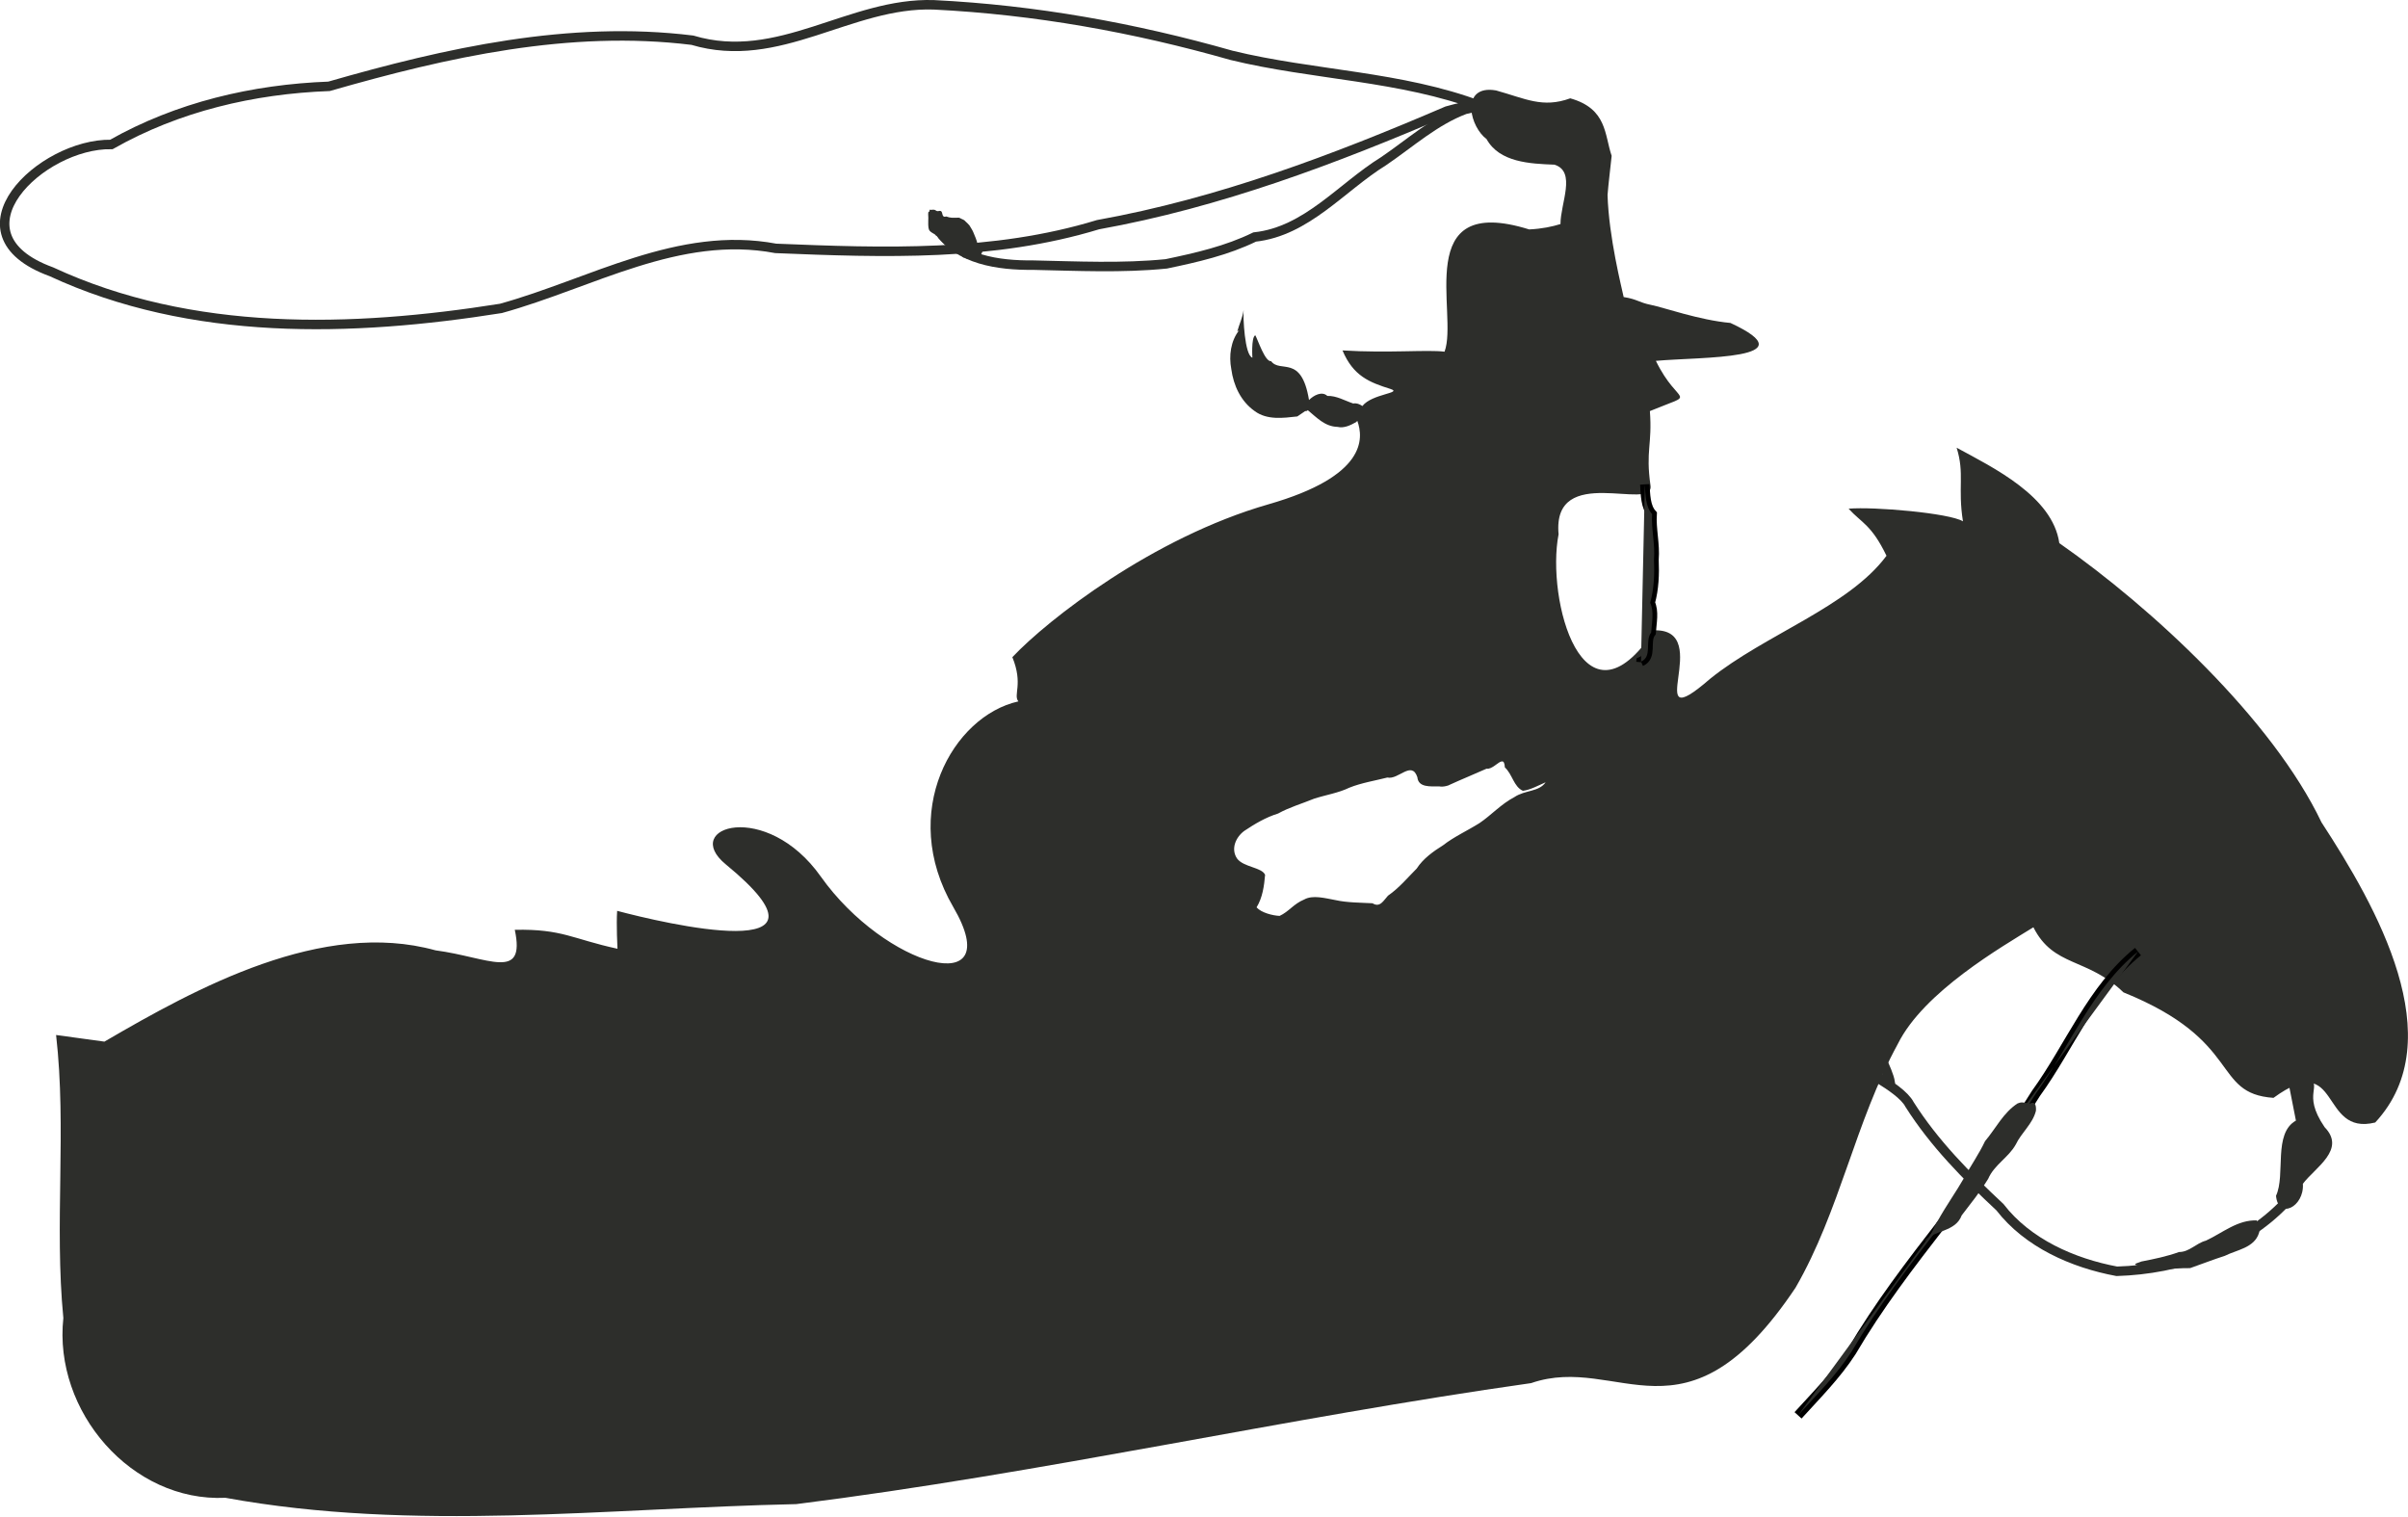
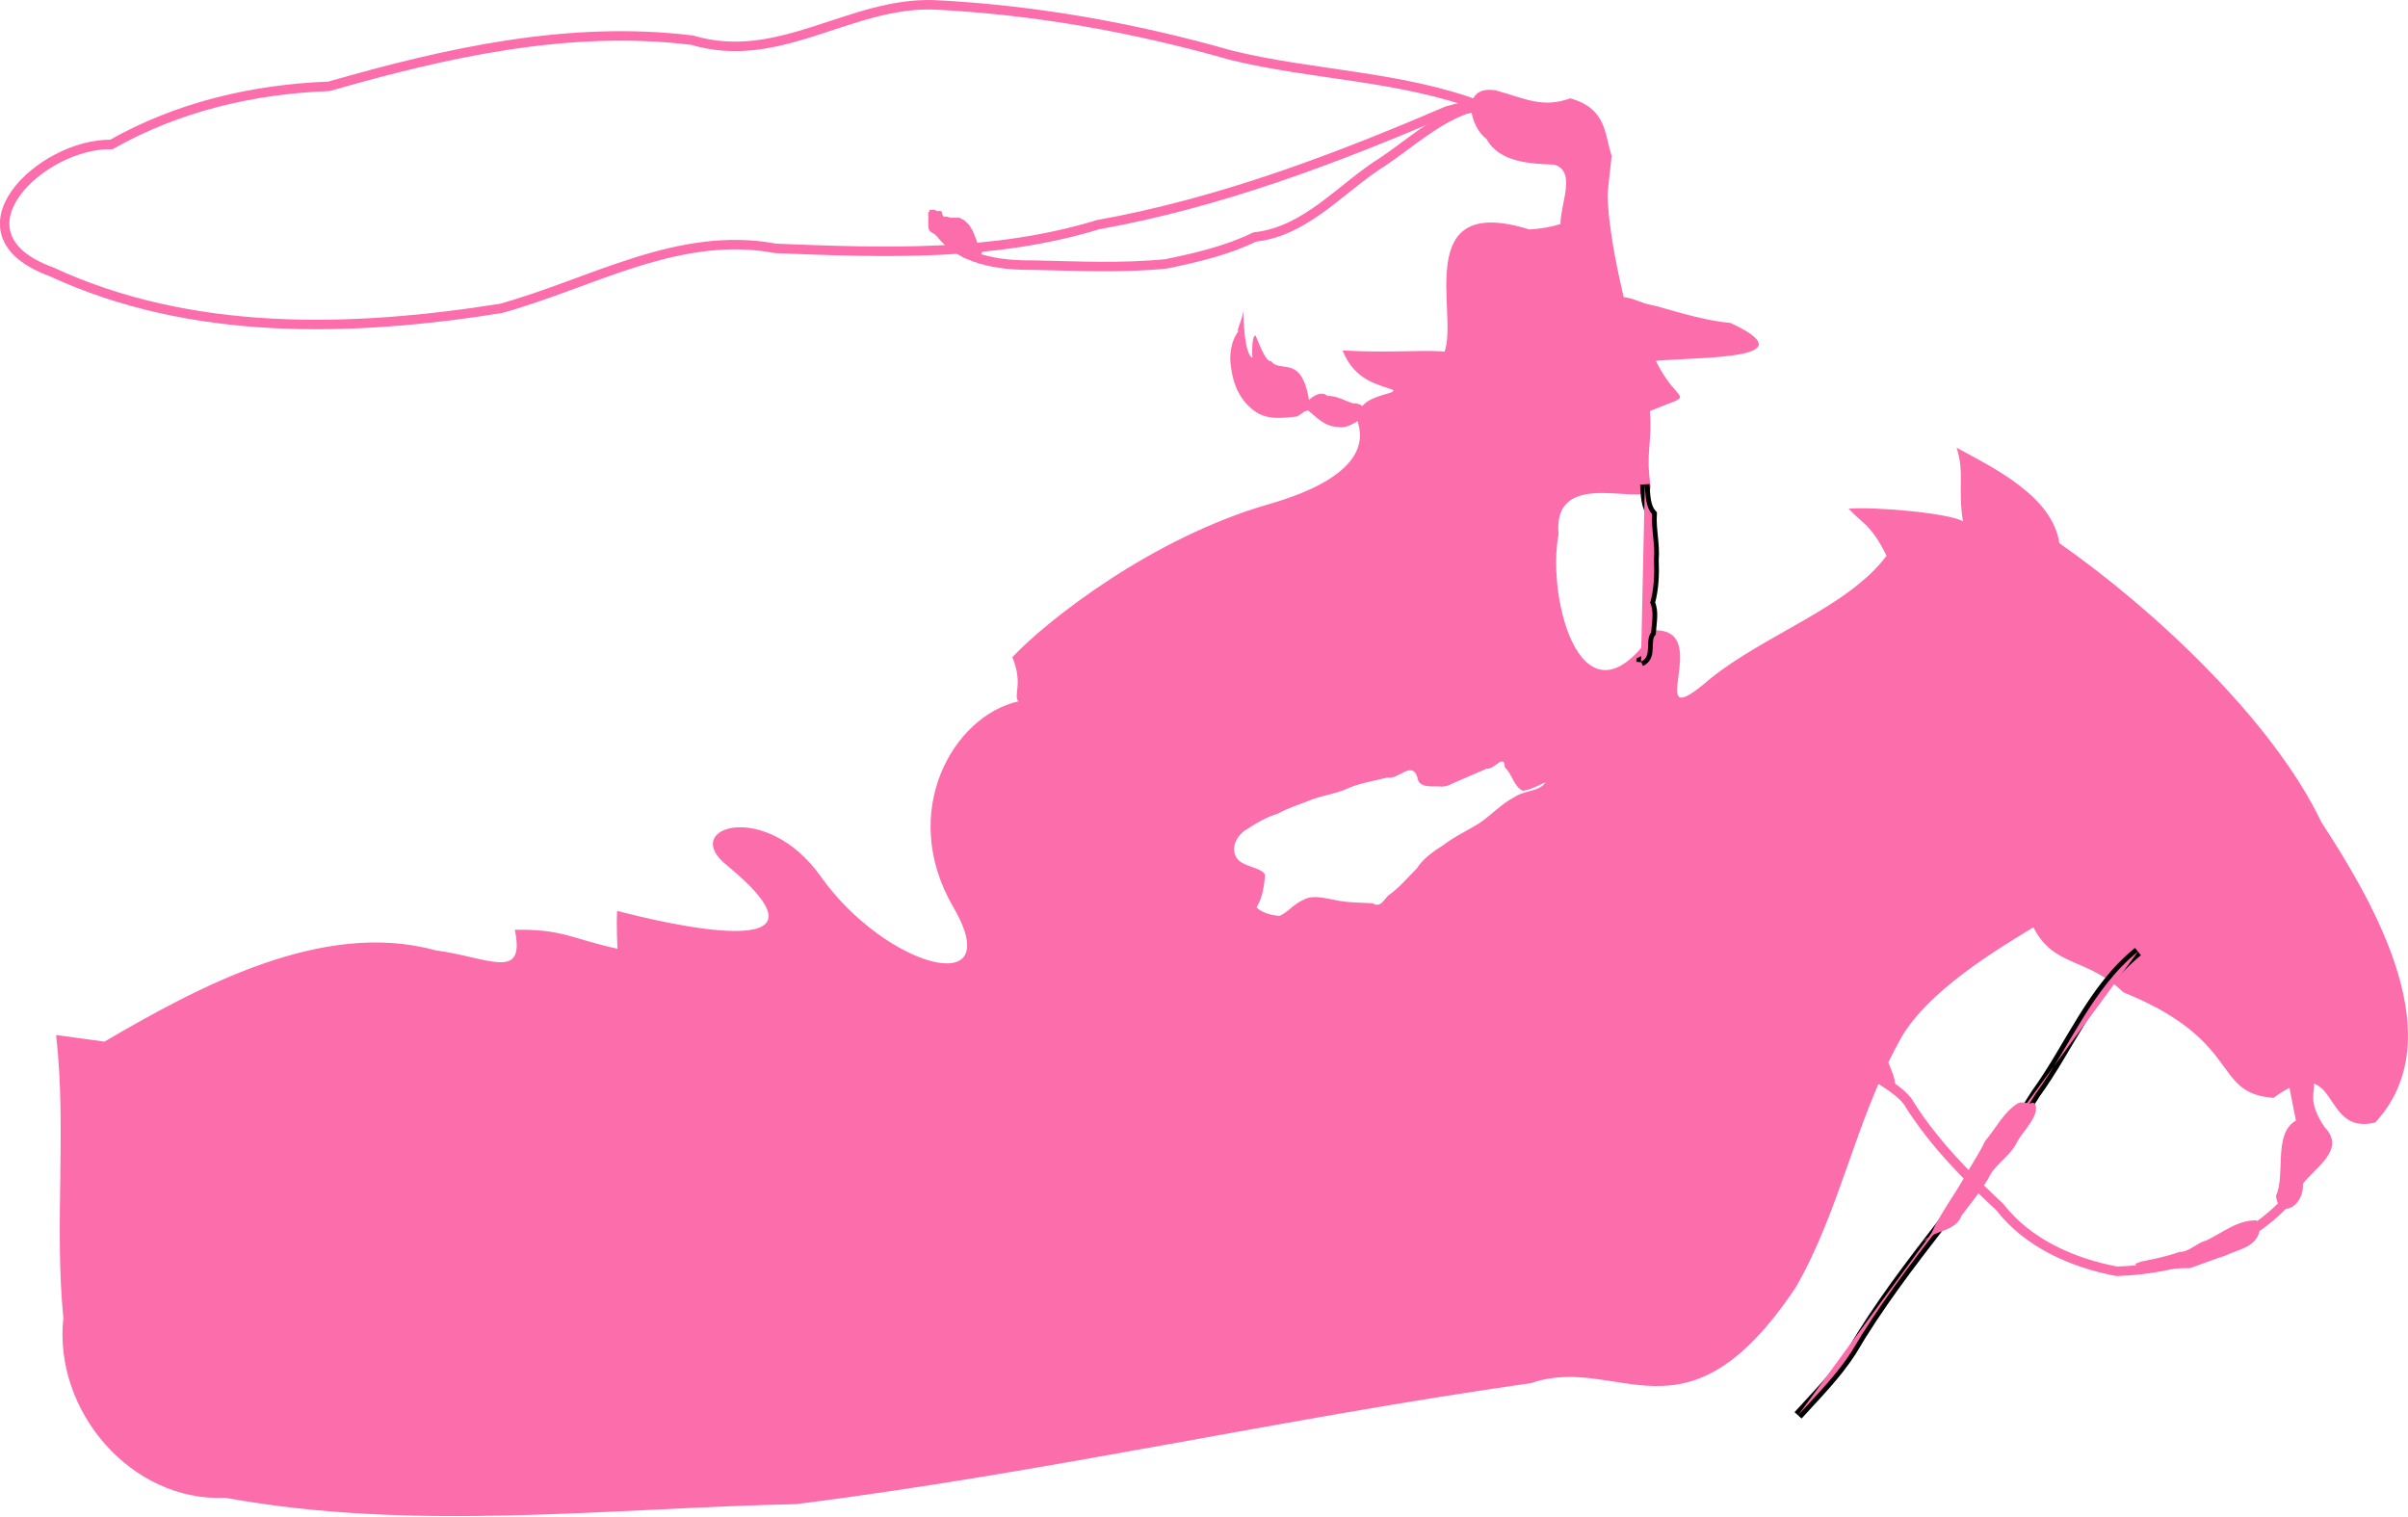
<svg xmlns="http://www.w3.org/2000/svg" width="57.194mm" height="36.012mm" viewBox="0 0 57.194 36.012" version="1.1" id="svg1">
  <defs id="defs1" />
  <g id="layer1" transform="translate(-80.43333,-96.57292)">
    <g id="layer4" style="display:inline;fill:#000000" transform="translate(82.9826,-83.44915)">
-       <g id="g28" transform="matrix(7.503506,0,0,7.503506,-0.1590832,144.1498)" style="display:inline;fill:#2d2e2b;fill-opacity:1">
-         <path id="path12" style="opacity:1;fill:#2d2e2b;fill-opacity:1;stroke:none;stroke-width:0.265px;stroke-linecap:butt;stroke-linejoin:miter;stroke-opacity:1" d="m 4.396,5.065 c -0.088,3.932e-4 -0.061,0.117 -0.009,0.156 0.041,0.074 0.138,0.078 0.215,0.081 0.07,0.022 0.019,0.122 0.019,0.188 -0.026,0.008 -0.058,0.015 -0.099,0.017 -0.375,-0.117 -0.223,0.268 -0.268,0.387 -0.054,-0.007 -0.177,0.005 -0.323,-0.004 0.034,0.081 0.085,0.101 0.152,0.122 0.04,0.013 -0.059,0.015 -0.089,0.054 -0.009,-0.006 -0.018,-0.01 -0.029,-0.008 -0.027,-0.009 -0.053,-0.025 -0.082,-0.024 -0.017,-0.016 -0.043,-0.002 -0.058,0.013 -0.024,-0.146 -0.091,-0.084 -0.12,-0.123 -0.019,0.003 -0.042,-0.068 -0.05,-0.082 -0.014,0.006 -0.009,0.079 -0.009,0.071 -0.025,-0.007 -0.03,-0.13 -0.028,-0.151 -0.003,0.024 -0.014,0.045 -0.02,0.068 l 0.006,-0.004 c -0.027,0.034 -0.033,0.081 -0.025,0.123 0.007,0.052 0.03,0.102 0.074,0.133 0.039,0.029 0.09,0.022 0.135,0.017 l 0.025,-0.017 c 0.004,2.993e-4 0.007,-8.189e-4 0.008,-0.003 0.028,0.023 0.054,0.052 0.094,0.053 0.021,0.005 0.041,-0.005 0.059,-0.015 0.001,-0.001 0.003,-0.003 0.004,-0.004 0.02,0.056 0.029,0.175 -0.281,0.264 C 3.331,6.482 2.998,6.742 2.886,6.861 2.921,6.947 2.888,6.98 2.905,7.001 2.698,7.047 2.524,7.352 2.699,7.652 2.874,7.952 2.483,7.842 2.28,7.556 2.107,7.311 1.834,7.398 1.979,7.517 2.379,7.845 1.778,7.702 1.635,7.664 c -0.003,0.043 0.001,0.12 0.001,0.12 C 1.493,7.753 1.462,7.721 1.311,7.724 1.346,7.889 1.227,7.811 1.06,7.789 0.702,7.69 0.305,7.907 0.012,8.078 L -0.141,8.057 c 0.034,0.297 -0.006,0.599 0.023,0.896 C -0.15,9.248 0.098,9.536 0.395,9.522 0.992,9.631 1.601,9.555 2.202,9.542 2.983,9.444 3.75,9.269 4.528,9.159 4.806,9.063 5.015,9.38 5.365,8.857 5.506,8.613 5.553,8.334 5.689,8.085 5.771,7.92 6.018,7.778 6.118,7.716 6.182,7.843 6.288,7.811 6.403,7.922 6.784,8.076 6.681,8.242 6.878,8.256 7.093,8.099 7.022,8.378 7.2,8.334 7.444,8.071 7.203,7.649 7.03,7.384 6.874,7.057 6.492,6.704 6.2,6.5 6.179,6.352 5.991,6.261 5.875,6.198 5.901,6.281 5.878,6.323 5.895,6.431 5.853,6.405 5.613,6.384 5.533,6.391 5.575,6.437 5.605,6.441 5.653,6.54 5.533,6.702 5.267,6.79 5.094,6.93 4.868,7.126 5.112,6.771 4.918,6.776 4.692,7.118 4.575,6.677 4.615,6.472 4.594,6.244 4.918,6.403 4.906,6.318 4.89,6.206 4.912,6.189 4.904,6.082 c 0.155,-0.064 0.091,-0.011 0.019,-0.159 0.144,-0.013 0.488,-0.003 0.236,-0.12 -0.099,-0.009 -0.211,-0.049 -0.251,-0.057 -0.04,-0.008 -0.043,-0.018 -0.087,-0.025 -0.006,-0.029 -0.047,-0.189 -0.051,-0.323 0.003,-0.038 0.008,-0.076 0.013,-0.124 -0.023,-0.067 -0.014,-0.149 -0.131,-0.182 -0.088,0.032 -0.142,7.406e-4 -0.235,-0.025 -0.007,-0.001 -0.013,-0.002 -0.019,-0.002 z m 0.04,2.126 c 0.005,-3.043e-4 0.008,0.004 0.009,0.019 0.024,0.022 0.028,0.061 0.057,0.074 0.024,-0.003 0.049,-0.017 0.072,-0.027 -0.021,0.031 -0.065,0.024 -0.099,0.047 -0.042,0.022 -0.073,0.057 -0.11,0.082 -0.038,0.024 -0.082,0.044 -0.115,0.07 -0.032,0.02 -0.064,0.043 -0.084,0.074 -0.029,0.029 -0.055,0.061 -0.091,0.086 -0.014,0.015 -0.025,0.039 -0.049,0.024 -0.038,-0.002 -0.082,-0.002 -0.117,-0.01 -0.033,-0.006 -0.072,-0.017 -0.099,-0.002 -0.034,0.014 -0.048,0.038 -0.078,0.052 -0.022,-0.001 -0.058,-0.01 -0.073,-0.027 0.019,-0.031 0.024,-0.068 0.027,-0.103 -0.01,-0.024 -0.069,-0.024 -0.089,-0.052 -0.02,-0.03 -0.004,-0.067 0.023,-0.087 0.033,-0.022 0.068,-0.043 0.107,-0.055 0.036,-0.02 0.075,-0.031 0.114,-0.047 0.037,-0.012 0.077,-0.018 0.112,-0.035 0.037,-0.015 0.085,-0.023 0.12,-0.032 0.035,0.008 0.077,-0.055 0.095,-0.001 0.003,0.033 0.041,0.029 0.069,0.029 0.014,0.003 0.033,-0.004 0.031,-0.004 0.039,-0.018 0.079,-0.034 0.119,-0.052 0.017,0.003 0.037,-0.022 0.048,-0.023 z" />
-         <path style="opacity:1;fill:none;fill-opacity:1;stroke:#2d2e2b;stroke-width:0.03;stroke-dasharray:none;stroke-opacity:1;paint-order:stroke fill markers" d="m 2.65,5.507 c 0.065,0.097 0.193,0.114 0.301,0.113 0.141,0.003 0.282,0.01 0.422,-0.004 C 3.469,5.596 3.565,5.574 3.653,5.531 3.818,5.513 3.927,5.374 4.061,5.291 4.145,5.234 4.223,5.163 4.319,5.127 c 0.026,-0.007 0.053,-0.01 0.08,-0.009" id="path17" />
-         <path style="opacity:1;fill:none;fill-opacity:1;stroke:#2d2e2b;stroke-width:0.03;stroke-dasharray:none;stroke-opacity:1;paint-order:stroke fill markers" d="M 4.367,5.116 C 4.116,5.021 3.838,5.019 3.58,4.956 3.271,4.868 2.958,4.812 2.638,4.796 2.372,4.787 2.148,4.99 1.873,4.908 1.484,4.86 1.095,4.947 0.723,5.054 0.482,5.063 0.244,5.119 0.034,5.238 -0.188,5.234 -0.488,5.52 -0.156,5.641 0.288,5.847 0.795,5.832 1.267,5.757 1.553,5.678 1.83,5.509 2.137,5.567 c 0.342,0.014 0.689,0.026 1.02,-0.075 0.384,-0.069 0.749,-0.207 1.105,-0.36 0.034,-0.01 0.069,-0.017 0.105,-0.016 z" id="path18" />
-         <path style="opacity:1;fill:#2d2e2b;fill-opacity:1;stroke:none;stroke-width:0.03;stroke-dasharray:none;stroke-opacity:1;paint-order:stroke fill markers" d="m 2.791,5.577 c -0.033,-0.05 -9.525e-4,0.003 -0.029,-0.062 -0.003,-0.007 -0.008,-0.014 -0.012,-0.021 -0.004,-0.005 -0.008,-0.008 -0.012,-0.012 -0.001,-0.001 -0.003,-0.003 -0.004,-0.004 -0.003,-0.002 -0.006,-0.003 -0.008,-0.004 -0.003,-0.001 -0.005,-0.003 -0.008,-0.004 -0.003,-6.615e-4 -0.006,0 -0.008,0 -0.013,0 -0.02,0.001 -0.033,-0.004 -0.016,0.005 -0.01,-0.013 -0.017,-0.017 -0.004,-0.002 -0.008,8.202e-4 -0.012,0 -0.003,-6.086e-4 -0.005,-0.003 -0.008,-0.004 -0.004,-0.001 -0.008,0 -0.012,0 -0.001,0 -0.003,-9.789e-4 -0.004,0 -9.737e-4,9.79e-4 6.164e-4,0.003 0,0.004 -8.705e-4,0.002 -0.004,0.002 -0.004,0.004 -0.001,0.005 0,0.011 0,0.017 0,0.01 -0.002,0.034 0.004,0.041 0.004,0.005 0.011,0.008 0.017,0.012 0.002,0.001 0.002,0.003 0.004,0.004 0.001,6.085e-4 0.003,-9.79e-4 0.004,0 0.002,0.002 0.002,0.006 0.004,0.008 0.002,0.002 0.019,0.02 0.021,0.021 0.005,0.003 0.012,0.005 0.017,0.008 0.005,0.003 0.008,0.009 0.012,0.012 0.001,8.202e-4 0.003,-9.789e-4 0.004,0 0.002,0.002 0.002,0.006 0.004,0.008 9.79e-4,9.789e-4 0.003,-4.234e-4 0.004,0 0.003,9.789e-4 0.006,0.002 0.008,0.004 0.003,0.002 0.005,0.007 0.008,0.008 0.001,6.086e-4 0.003,-4.233e-4 0.004,0 0.003,9.79e-4 0.005,0.003 0.008,0.004 0.001,4.233e-4 0.003,0 0.004,0 0.004,0 0.008,0 0.012,0 0.006,0 0.011,0 0.017,0 0.001,0 0.003,9.789e-4 0.004,0 9.79e-4,-9.79e-4 -6.085e-4,-0.003 0,-0.004 8.732e-4,-0.002 0.003,-0.003 0.004,-0.004 0.003,-0.006 0.006,-0.011 0.008,-0.017 z" id="path19" />
-         <path style="opacity:1;fill:#2d2e2b;fill-opacity:1;stroke:#000000;stroke-width:0.03;stroke-dasharray:none;stroke-opacity:1;paint-order:stroke fill markers" d="m 4.888,6.314 c 0.002,0.032 0.002,0.071 0.023,0.094 -0.003,0.048 0.01,0.095 0.006,0.144 0.002,0.047 1.302e-4,0.093 -0.012,0.137 0.013,0.027 0.005,0.064 0.003,0.094 -0.021,0.027 0.005,0.076 -0.032,0.092 l -1.886e-4,0.002" id="path20" />
-         <path style="opacity:1;fill:#2d2e2b;fill-opacity:1;stroke:#000000;stroke-width:0.03;stroke-dasharray:none;stroke-opacity:1;paint-order:stroke fill markers" d="M 6.449,7.793 C 6.303,7.911 6.234,8.093 6.126,8.242 5.95,8.528 5.712,8.77 5.542,9.06 5.494,9.134 5.432,9.196 5.373,9.261" id="path21" />
-         <path style="opacity:1;fill:none;fill-opacity:1;stroke:#2d2e2b;stroke-width:0.03;stroke-dasharray:none;stroke-opacity:1;paint-order:stroke fill markers" d="M 6.957,8.156 C 6.953,8.297 7.002,8.464 6.917,8.586 6.78,8.731 6.578,8.799 6.382,8.805 6.243,8.779 6.1,8.716 6.012,8.602 5.906,8.503 5.804,8.4 5.726,8.277 5.696,8.218 5.527,8.147 5.665,8.208 5.657,8.161 5.616,8.111 5.624,8.056" id="path22" />
-         <path style="opacity:1;fill:#2d2e2b;fill-opacity:1;stroke:none;stroke-width:0.03;stroke-dasharray:none;stroke-opacity:1;paint-order:stroke fill markers" d="m 6.949,8.328 c -0.073,0.041 -0.032,0.171 -0.063,0.238 0.007,0.077 0.09,0.035 0.085,-0.038 C 7.009,8.477 7.109,8.42 7.04,8.349 6.964,8.238 7.04,8.221 6.984,8.188 6.96,8.183 6.951,8.217 6.925,8.206" id="path23" />
-         <path style="opacity:1;fill:#2d2e2b;fill-opacity:1;stroke:none;stroke-width:0.03;stroke-dasharray:none;stroke-opacity:1;paint-order:stroke fill markers" d="m 6.069,8.273 c -0.046,0.029 -0.07,0.08 -0.104,0.12 -0.019,0.04 -0.044,0.076 -0.065,0.114 -0.027,0.047 -0.058,0.09 -0.084,0.137 -0.015,0.021 -0.02,0.055 -0.045,0.065 0.035,-0.035 0.1,-0.028 0.12,-0.081 0.029,-0.038 0.059,-0.075 0.084,-0.116 0.019,-0.044 0.064,-0.067 0.087,-0.108 0.018,-0.038 0.054,-0.066 0.064,-0.107 0.001,-0.013 -6.732e-4,-0.032 -0.018,-0.023 -0.013,-5.34e-4 -0.026,-0.007 -0.038,-8.764e-4 z" id="path24" />
-         <path style="opacity:1;fill:#2d2e2b;fill-opacity:1;stroke:none;stroke-width:0.03;stroke-dasharray:none;stroke-opacity:1;paint-order:stroke fill markers" d="m 6.826,8.644 c -0.061,-0.003 -0.11,0.04 -0.162,0.064 -0.031,0.008 -0.052,0.036 -0.085,0.036 -0.039,0.014 -0.078,0.022 -0.119,0.03 -0.005,0.003 -0.033,0.008 -0.012,0.013 0.053,0.02 0.111,0.007 0.166,0.008 0.037,-0.013 0.073,-0.027 0.11,-0.039 0.038,-0.019 0.093,-0.025 0.108,-0.072 0.004,-0.013 0.002,-0.028 -0.007,-0.039 z" id="path25" />
+       <g id="g28" transform="matrix(7.503506,0,0,7.503506,-0.1590832,144.1498)" style="display:inline;fill:#fc6dab;fill-opacity:1">
+         <path id="path12" style="opacity:1;fill:#fc6dab;fill-opacity:1;stroke:none;stroke-width:0.265px;stroke-linecap:butt;stroke-linejoin:miter;stroke-opacity:1" d="m 4.396,5.065 c -0.088,3.932e-4 -0.061,0.117 -0.009,0.156 0.041,0.074 0.138,0.078 0.215,0.081 0.07,0.022 0.019,0.122 0.019,0.188 -0.026,0.008 -0.058,0.015 -0.099,0.017 -0.375,-0.117 -0.223,0.268 -0.268,0.387 -0.054,-0.007 -0.177,0.005 -0.323,-0.004 0.034,0.081 0.085,0.101 0.152,0.122 0.04,0.013 -0.059,0.015 -0.089,0.054 -0.009,-0.006 -0.018,-0.01 -0.029,-0.008 -0.027,-0.009 -0.053,-0.025 -0.082,-0.024 -0.017,-0.016 -0.043,-0.002 -0.058,0.013 -0.024,-0.146 -0.091,-0.084 -0.12,-0.123 -0.019,0.003 -0.042,-0.068 -0.05,-0.082 -0.014,0.006 -0.009,0.079 -0.009,0.071 -0.025,-0.007 -0.03,-0.13 -0.028,-0.151 -0.003,0.024 -0.014,0.045 -0.02,0.068 l 0.006,-0.004 c -0.027,0.034 -0.033,0.081 -0.025,0.123 0.007,0.052 0.03,0.102 0.074,0.133 0.039,0.029 0.09,0.022 0.135,0.017 l 0.025,-0.017 c 0.004,2.993e-4 0.007,-8.189e-4 0.008,-0.003 0.028,0.023 0.054,0.052 0.094,0.053 0.021,0.005 0.041,-0.005 0.059,-0.015 0.001,-0.001 0.003,-0.003 0.004,-0.004 0.02,0.056 0.029,0.175 -0.281,0.264 C 3.331,6.482 2.998,6.742 2.886,6.861 2.921,6.947 2.888,6.98 2.905,7.001 2.698,7.047 2.524,7.352 2.699,7.652 2.874,7.952 2.483,7.842 2.28,7.556 2.107,7.311 1.834,7.398 1.979,7.517 2.379,7.845 1.778,7.702 1.635,7.664 c -0.003,0.043 0.001,0.12 0.001,0.12 C 1.493,7.753 1.462,7.721 1.311,7.724 1.346,7.889 1.227,7.811 1.06,7.789 0.702,7.69 0.305,7.907 0.012,8.078 L -0.141,8.057 c 0.034,0.297 -0.006,0.599 0.023,0.896 C -0.15,9.248 0.098,9.536 0.395,9.522 0.992,9.631 1.601,9.555 2.202,9.542 2.983,9.444 3.75,9.269 4.528,9.159 4.806,9.063 5.015,9.38 5.365,8.857 5.506,8.613 5.553,8.334 5.689,8.085 5.771,7.92 6.018,7.778 6.118,7.716 6.182,7.843 6.288,7.811 6.403,7.922 6.784,8.076 6.681,8.242 6.878,8.256 7.093,8.099 7.022,8.378 7.2,8.334 7.444,8.071 7.203,7.649 7.03,7.384 6.874,7.057 6.492,6.704 6.2,6.5 6.179,6.352 5.991,6.261 5.875,6.198 5.901,6.281 5.878,6.323 5.895,6.431 5.853,6.405 5.613,6.384 5.533,6.391 5.575,6.437 5.605,6.441 5.653,6.54 5.533,6.702 5.267,6.79 5.094,6.93 4.868,7.126 5.112,6.771 4.918,6.776 4.692,7.118 4.575,6.677 4.615,6.472 4.594,6.244 4.918,6.403 4.906,6.318 4.89,6.206 4.912,6.189 4.904,6.082 c 0.155,-0.064 0.091,-0.011 0.019,-0.159 0.144,-0.013 0.488,-0.003 0.236,-0.12 -0.099,-0.009 -0.211,-0.049 -0.251,-0.057 -0.04,-0.008 -0.043,-0.018 -0.087,-0.025 -0.006,-0.029 -0.047,-0.189 -0.051,-0.323 0.003,-0.038 0.008,-0.076 0.013,-0.124 -0.023,-0.067 -0.014,-0.149 -0.131,-0.182 -0.088,0.032 -0.142,7.406e-4 -0.235,-0.025 -0.007,-0.001 -0.013,-0.002 -0.019,-0.002 z m 0.04,2.126 c 0.005,-3.043e-4 0.008,0.004 0.009,0.019 0.024,0.022 0.028,0.061 0.057,0.074 0.024,-0.003 0.049,-0.017 0.072,-0.027 -0.021,0.031 -0.065,0.024 -0.099,0.047 -0.042,0.022 -0.073,0.057 -0.11,0.082 -0.038,0.024 -0.082,0.044 -0.115,0.07 -0.032,0.02 -0.064,0.043 -0.084,0.074 -0.029,0.029 -0.055,0.061 -0.091,0.086 -0.014,0.015 -0.025,0.039 -0.049,0.024 -0.038,-0.002 -0.082,-0.002 -0.117,-0.01 -0.033,-0.006 -0.072,-0.017 -0.099,-0.002 -0.034,0.014 -0.048,0.038 -0.078,0.052 -0.022,-0.001 -0.058,-0.01 -0.073,-0.027 0.019,-0.031 0.024,-0.068 0.027,-0.103 -0.01,-0.024 -0.069,-0.024 -0.089,-0.052 -0.02,-0.03 -0.004,-0.067 0.023,-0.087 0.033,-0.022 0.068,-0.043 0.107,-0.055 0.036,-0.02 0.075,-0.031 0.114,-0.047 0.037,-0.012 0.077,-0.018 0.112,-0.035 0.037,-0.015 0.085,-0.023 0.12,-0.032 0.035,0.008 0.077,-0.055 0.095,-0.001 0.003,0.033 0.041,0.029 0.069,0.029 0.014,0.003 0.033,-0.004 0.031,-0.004 0.039,-0.018 0.079,-0.034 0.119,-0.052 0.017,0.003 0.037,-0.022 0.048,-0.023 z" />
+         <path style="opacity:1;fill:none;fill-opacity:1;stroke:#fc6dab;stroke-width:0.03;stroke-dasharray:none;stroke-opacity:1;paint-order:stroke fill markers" d="m 2.65,5.507 c 0.065,0.097 0.193,0.114 0.301,0.113 0.141,0.003 0.282,0.01 0.422,-0.004 C 3.469,5.596 3.565,5.574 3.653,5.531 3.818,5.513 3.927,5.374 4.061,5.291 4.145,5.234 4.223,5.163 4.319,5.127 c 0.026,-0.007 0.053,-0.01 0.08,-0.009" id="path17" />
+         <path style="opacity:1;fill:none;fill-opacity:1;stroke:#fc6dab;stroke-width:0.03;stroke-dasharray:none;stroke-opacity:1;paint-order:stroke fill markers" d="M 4.367,5.116 C 4.116,5.021 3.838,5.019 3.58,4.956 3.271,4.868 2.958,4.812 2.638,4.796 2.372,4.787 2.148,4.99 1.873,4.908 1.484,4.86 1.095,4.947 0.723,5.054 0.482,5.063 0.244,5.119 0.034,5.238 -0.188,5.234 -0.488,5.52 -0.156,5.641 0.288,5.847 0.795,5.832 1.267,5.757 1.553,5.678 1.83,5.509 2.137,5.567 c 0.342,0.014 0.689,0.026 1.02,-0.075 0.384,-0.069 0.749,-0.207 1.105,-0.36 0.034,-0.01 0.069,-0.017 0.105,-0.016 z" id="path18" />
+         <path style="opacity:1;fill:#fc6dab;fill-opacity:1;stroke:none;stroke-width:0.03;stroke-dasharray:none;stroke-opacity:1;paint-order:stroke fill markers" d="m 2.791,5.577 c -0.033,-0.05 -9.525e-4,0.003 -0.029,-0.062 -0.003,-0.007 -0.008,-0.014 -0.012,-0.021 -0.004,-0.005 -0.008,-0.008 -0.012,-0.012 -0.001,-0.001 -0.003,-0.003 -0.004,-0.004 -0.003,-0.002 -0.006,-0.003 -0.008,-0.004 -0.003,-0.001 -0.005,-0.003 -0.008,-0.004 -0.003,-6.615e-4 -0.006,0 -0.008,0 -0.013,0 -0.02,0.001 -0.033,-0.004 -0.016,0.005 -0.01,-0.013 -0.017,-0.017 -0.004,-0.002 -0.008,8.202e-4 -0.012,0 -0.003,-6.086e-4 -0.005,-0.003 -0.008,-0.004 -0.004,-0.001 -0.008,0 -0.012,0 -0.001,0 -0.003,-9.789e-4 -0.004,0 -9.737e-4,9.79e-4 6.164e-4,0.003 0,0.004 -8.705e-4,0.002 -0.004,0.002 -0.004,0.004 -0.001,0.005 0,0.011 0,0.017 0,0.01 -0.002,0.034 0.004,0.041 0.004,0.005 0.011,0.008 0.017,0.012 0.002,0.001 0.002,0.003 0.004,0.004 0.001,6.085e-4 0.003,-9.79e-4 0.004,0 0.002,0.002 0.002,0.006 0.004,0.008 0.002,0.002 0.019,0.02 0.021,0.021 0.005,0.003 0.012,0.005 0.017,0.008 0.005,0.003 0.008,0.009 0.012,0.012 0.001,8.202e-4 0.003,-9.789e-4 0.004,0 0.002,0.002 0.002,0.006 0.004,0.008 9.79e-4,9.789e-4 0.003,-4.234e-4 0.004,0 0.003,9.789e-4 0.006,0.002 0.008,0.004 0.003,0.002 0.005,0.007 0.008,0.008 0.001,6.086e-4 0.003,-4.233e-4 0.004,0 0.003,9.79e-4 0.005,0.003 0.008,0.004 0.001,4.233e-4 0.003,0 0.004,0 0.004,0 0.008,0 0.012,0 0.006,0 0.011,0 0.017,0 0.001,0 0.003,9.789e-4 0.004,0 9.79e-4,-9.79e-4 -6.085e-4,-0.003 0,-0.004 8.732e-4,-0.002 0.003,-0.003 0.004,-0.004 0.003,-0.006 0.006,-0.011 0.008,-0.017 z" id="path19" />
+         <path style="opacity:1;fill:#fc6dab;fill-opacity:1;stroke:#000000;stroke-width:0.03;stroke-dasharray:none;stroke-opacity:1;paint-order:stroke fill markers" d="m 4.888,6.314 c 0.002,0.032 0.002,0.071 0.023,0.094 -0.003,0.048 0.01,0.095 0.006,0.144 0.002,0.047 1.302e-4,0.093 -0.012,0.137 0.013,0.027 0.005,0.064 0.003,0.094 -0.021,0.027 0.005,0.076 -0.032,0.092 l -1.886e-4,0.002" id="path20" />
+         <path style="opacity:1;fill:#fc6dab;fill-opacity:1;stroke:#000000;stroke-width:0.03;stroke-dasharray:none;stroke-opacity:1;paint-order:stroke fill markers" d="M 6.449,7.793 C 6.303,7.911 6.234,8.093 6.126,8.242 5.95,8.528 5.712,8.77 5.542,9.06 5.494,9.134 5.432,9.196 5.373,9.261" id="path21" />
+         <path style="opacity:1;fill:none;fill-opacity:1;stroke:#fc6dab;stroke-width:0.03;stroke-dasharray:none;stroke-opacity:1;paint-order:stroke fill markers" d="M 6.957,8.156 C 6.953,8.297 7.002,8.464 6.917,8.586 6.78,8.731 6.578,8.799 6.382,8.805 6.243,8.779 6.1,8.716 6.012,8.602 5.906,8.503 5.804,8.4 5.726,8.277 5.696,8.218 5.527,8.147 5.665,8.208 5.657,8.161 5.616,8.111 5.624,8.056" id="path22" />
+         <path style="opacity:1;fill:#fc6dab;fill-opacity:1;stroke:none;stroke-width:0.03;stroke-dasharray:none;stroke-opacity:1;paint-order:stroke fill markers" d="m 6.949,8.328 c -0.073,0.041 -0.032,0.171 -0.063,0.238 0.007,0.077 0.09,0.035 0.085,-0.038 C 7.009,8.477 7.109,8.42 7.04,8.349 6.964,8.238 7.04,8.221 6.984,8.188 6.96,8.183 6.951,8.217 6.925,8.206" id="path23" />
+         <path style="opacity:1;fill:#fc6dab;fill-opacity:1;stroke:none;stroke-width:0.03;stroke-dasharray:none;stroke-opacity:1;paint-order:stroke fill markers" d="m 6.069,8.273 c -0.046,0.029 -0.07,0.08 -0.104,0.12 -0.019,0.04 -0.044,0.076 -0.065,0.114 -0.027,0.047 -0.058,0.09 -0.084,0.137 -0.015,0.021 -0.02,0.055 -0.045,0.065 0.035,-0.035 0.1,-0.028 0.12,-0.081 0.029,-0.038 0.059,-0.075 0.084,-0.116 0.019,-0.044 0.064,-0.067 0.087,-0.108 0.018,-0.038 0.054,-0.066 0.064,-0.107 0.001,-0.013 -6.732e-4,-0.032 -0.018,-0.023 -0.013,-5.34e-4 -0.026,-0.007 -0.038,-8.764e-4 z" id="path24" />
+         <path style="opacity:1;fill:#fc6dab;fill-opacity:1;stroke:none;stroke-width:0.03;stroke-dasharray:none;stroke-opacity:1;paint-order:stroke fill markers" d="m 6.826,8.644 c -0.061,-0.003 -0.11,0.04 -0.162,0.064 -0.031,0.008 -0.052,0.036 -0.085,0.036 -0.039,0.014 -0.078,0.022 -0.119,0.03 -0.005,0.003 -0.033,0.008 -0.012,0.013 0.053,0.02 0.111,0.007 0.166,0.008 0.037,-0.013 0.073,-0.027 0.11,-0.039 0.038,-0.019 0.093,-0.025 0.108,-0.072 0.004,-0.013 0.002,-0.028 -0.007,-0.039 z" id="path25" />
      </g>
    </g>
  </g>
</svg>
